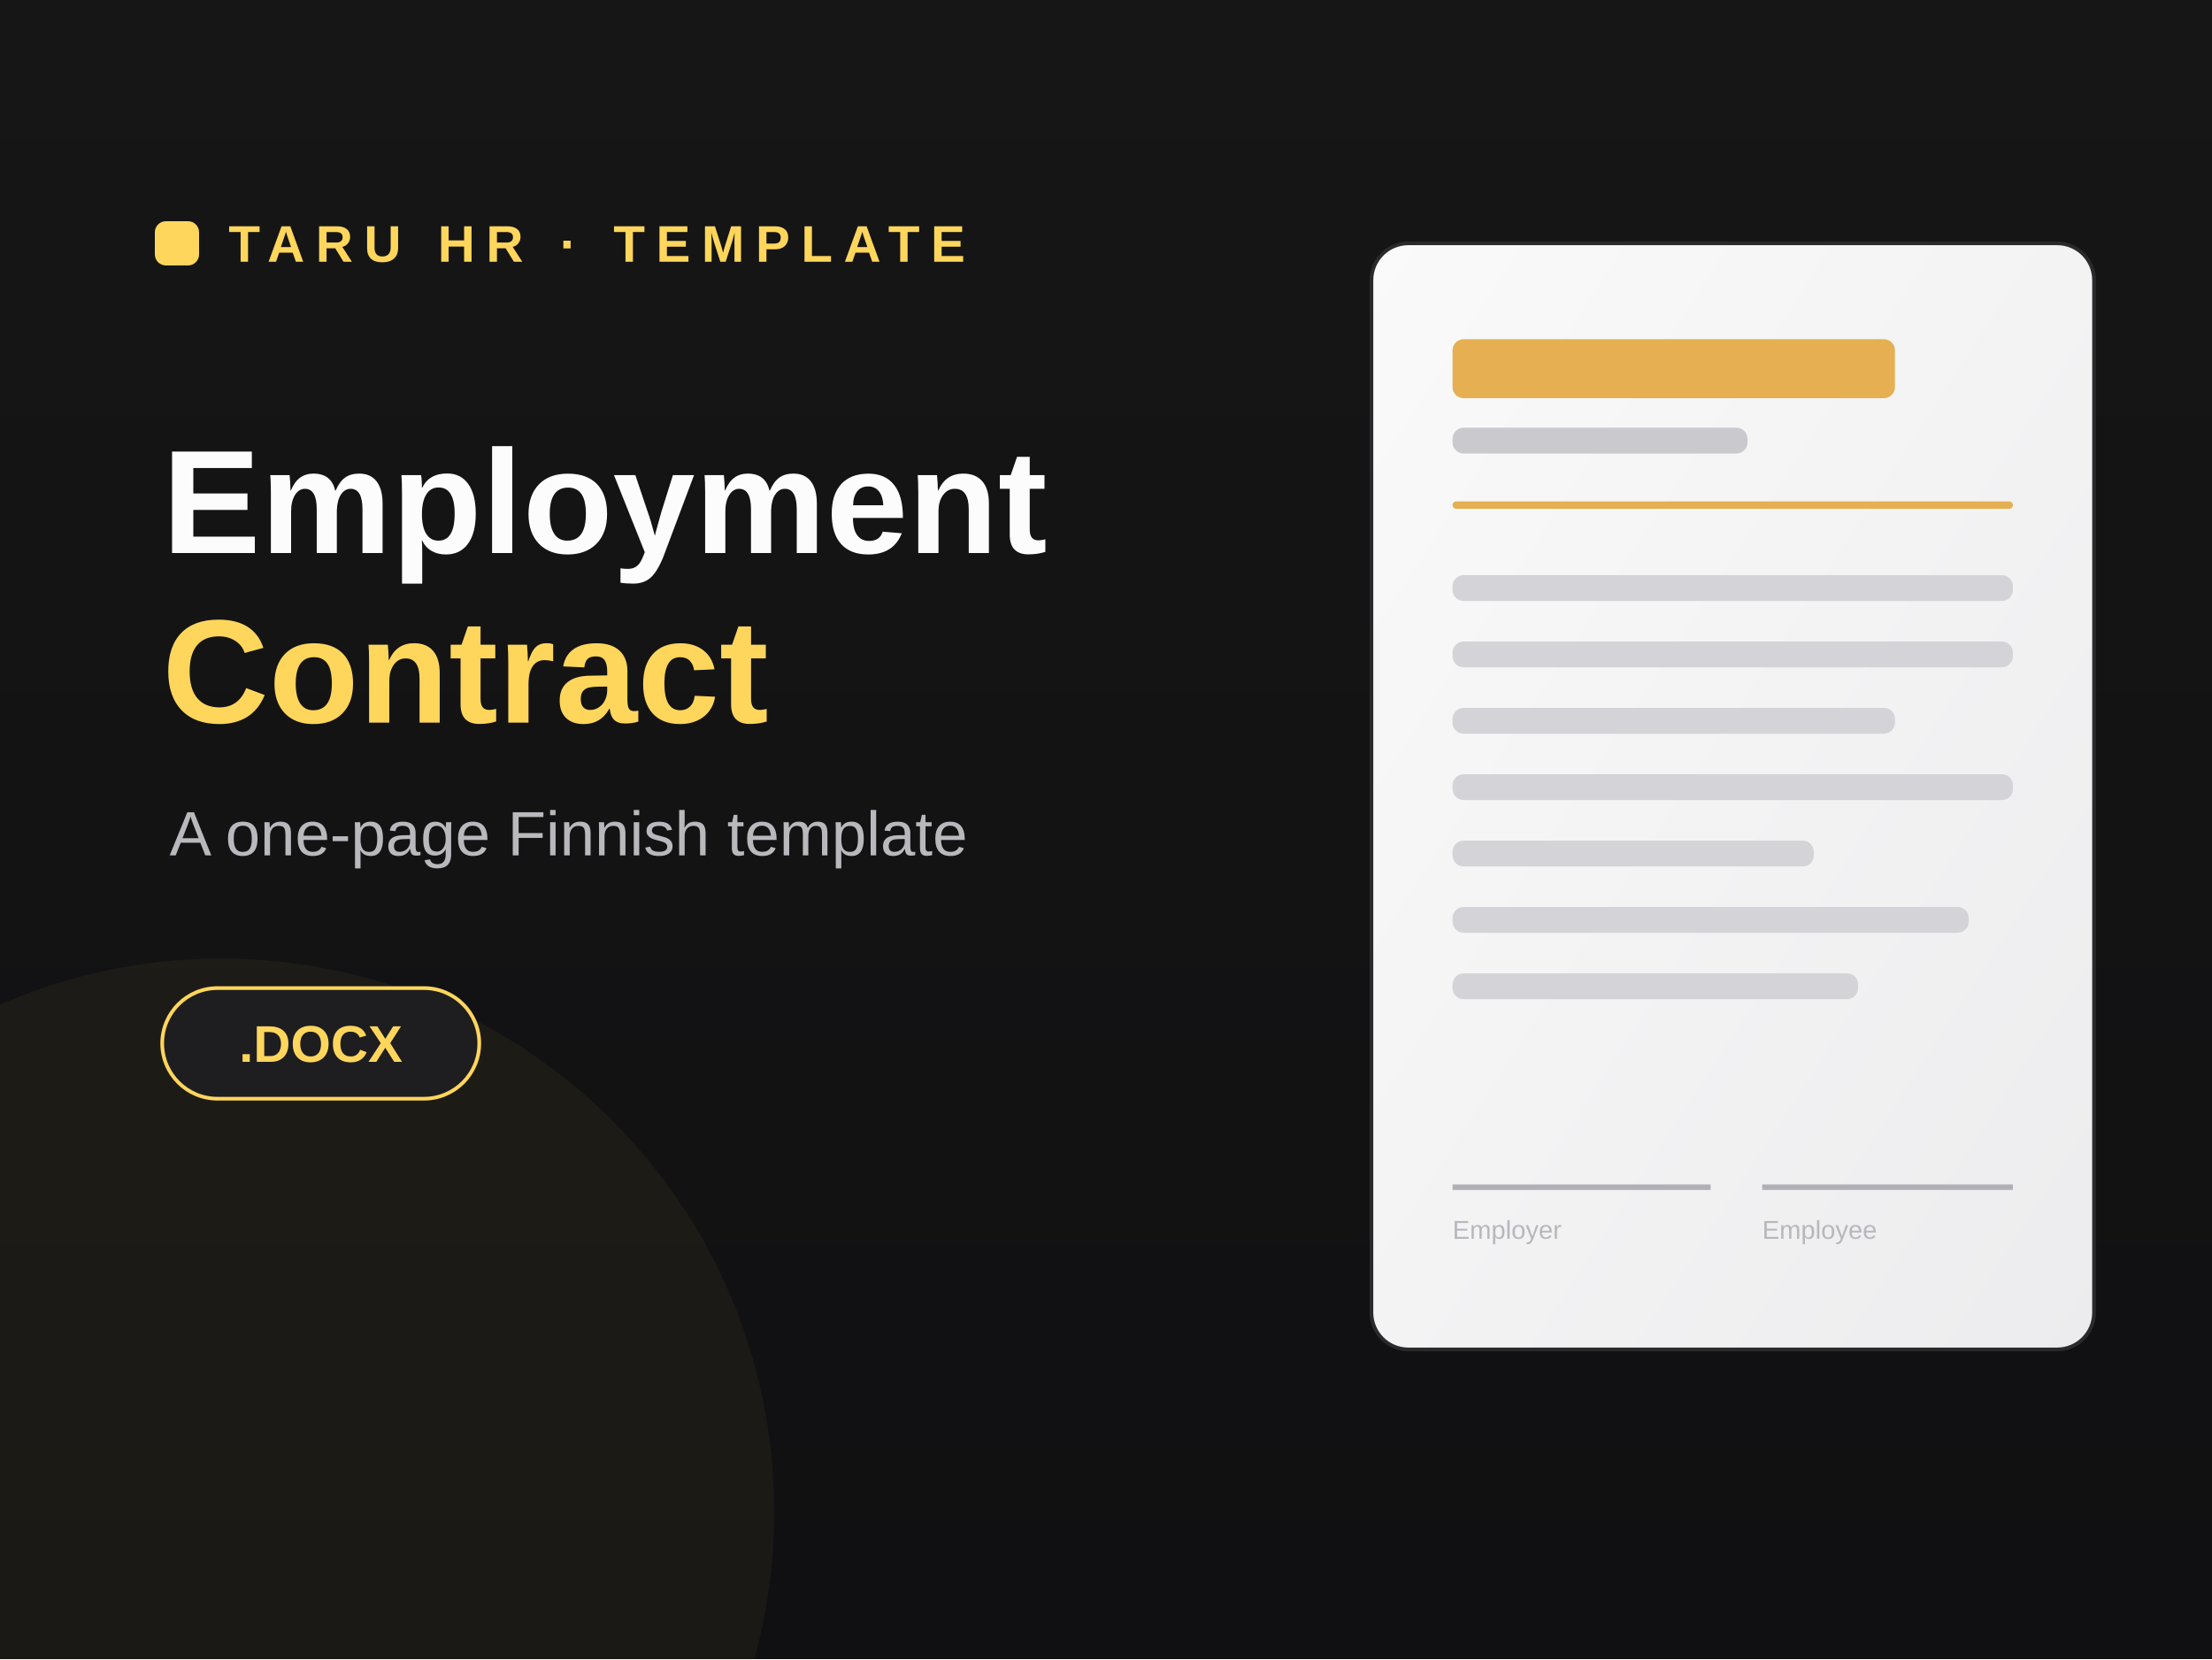
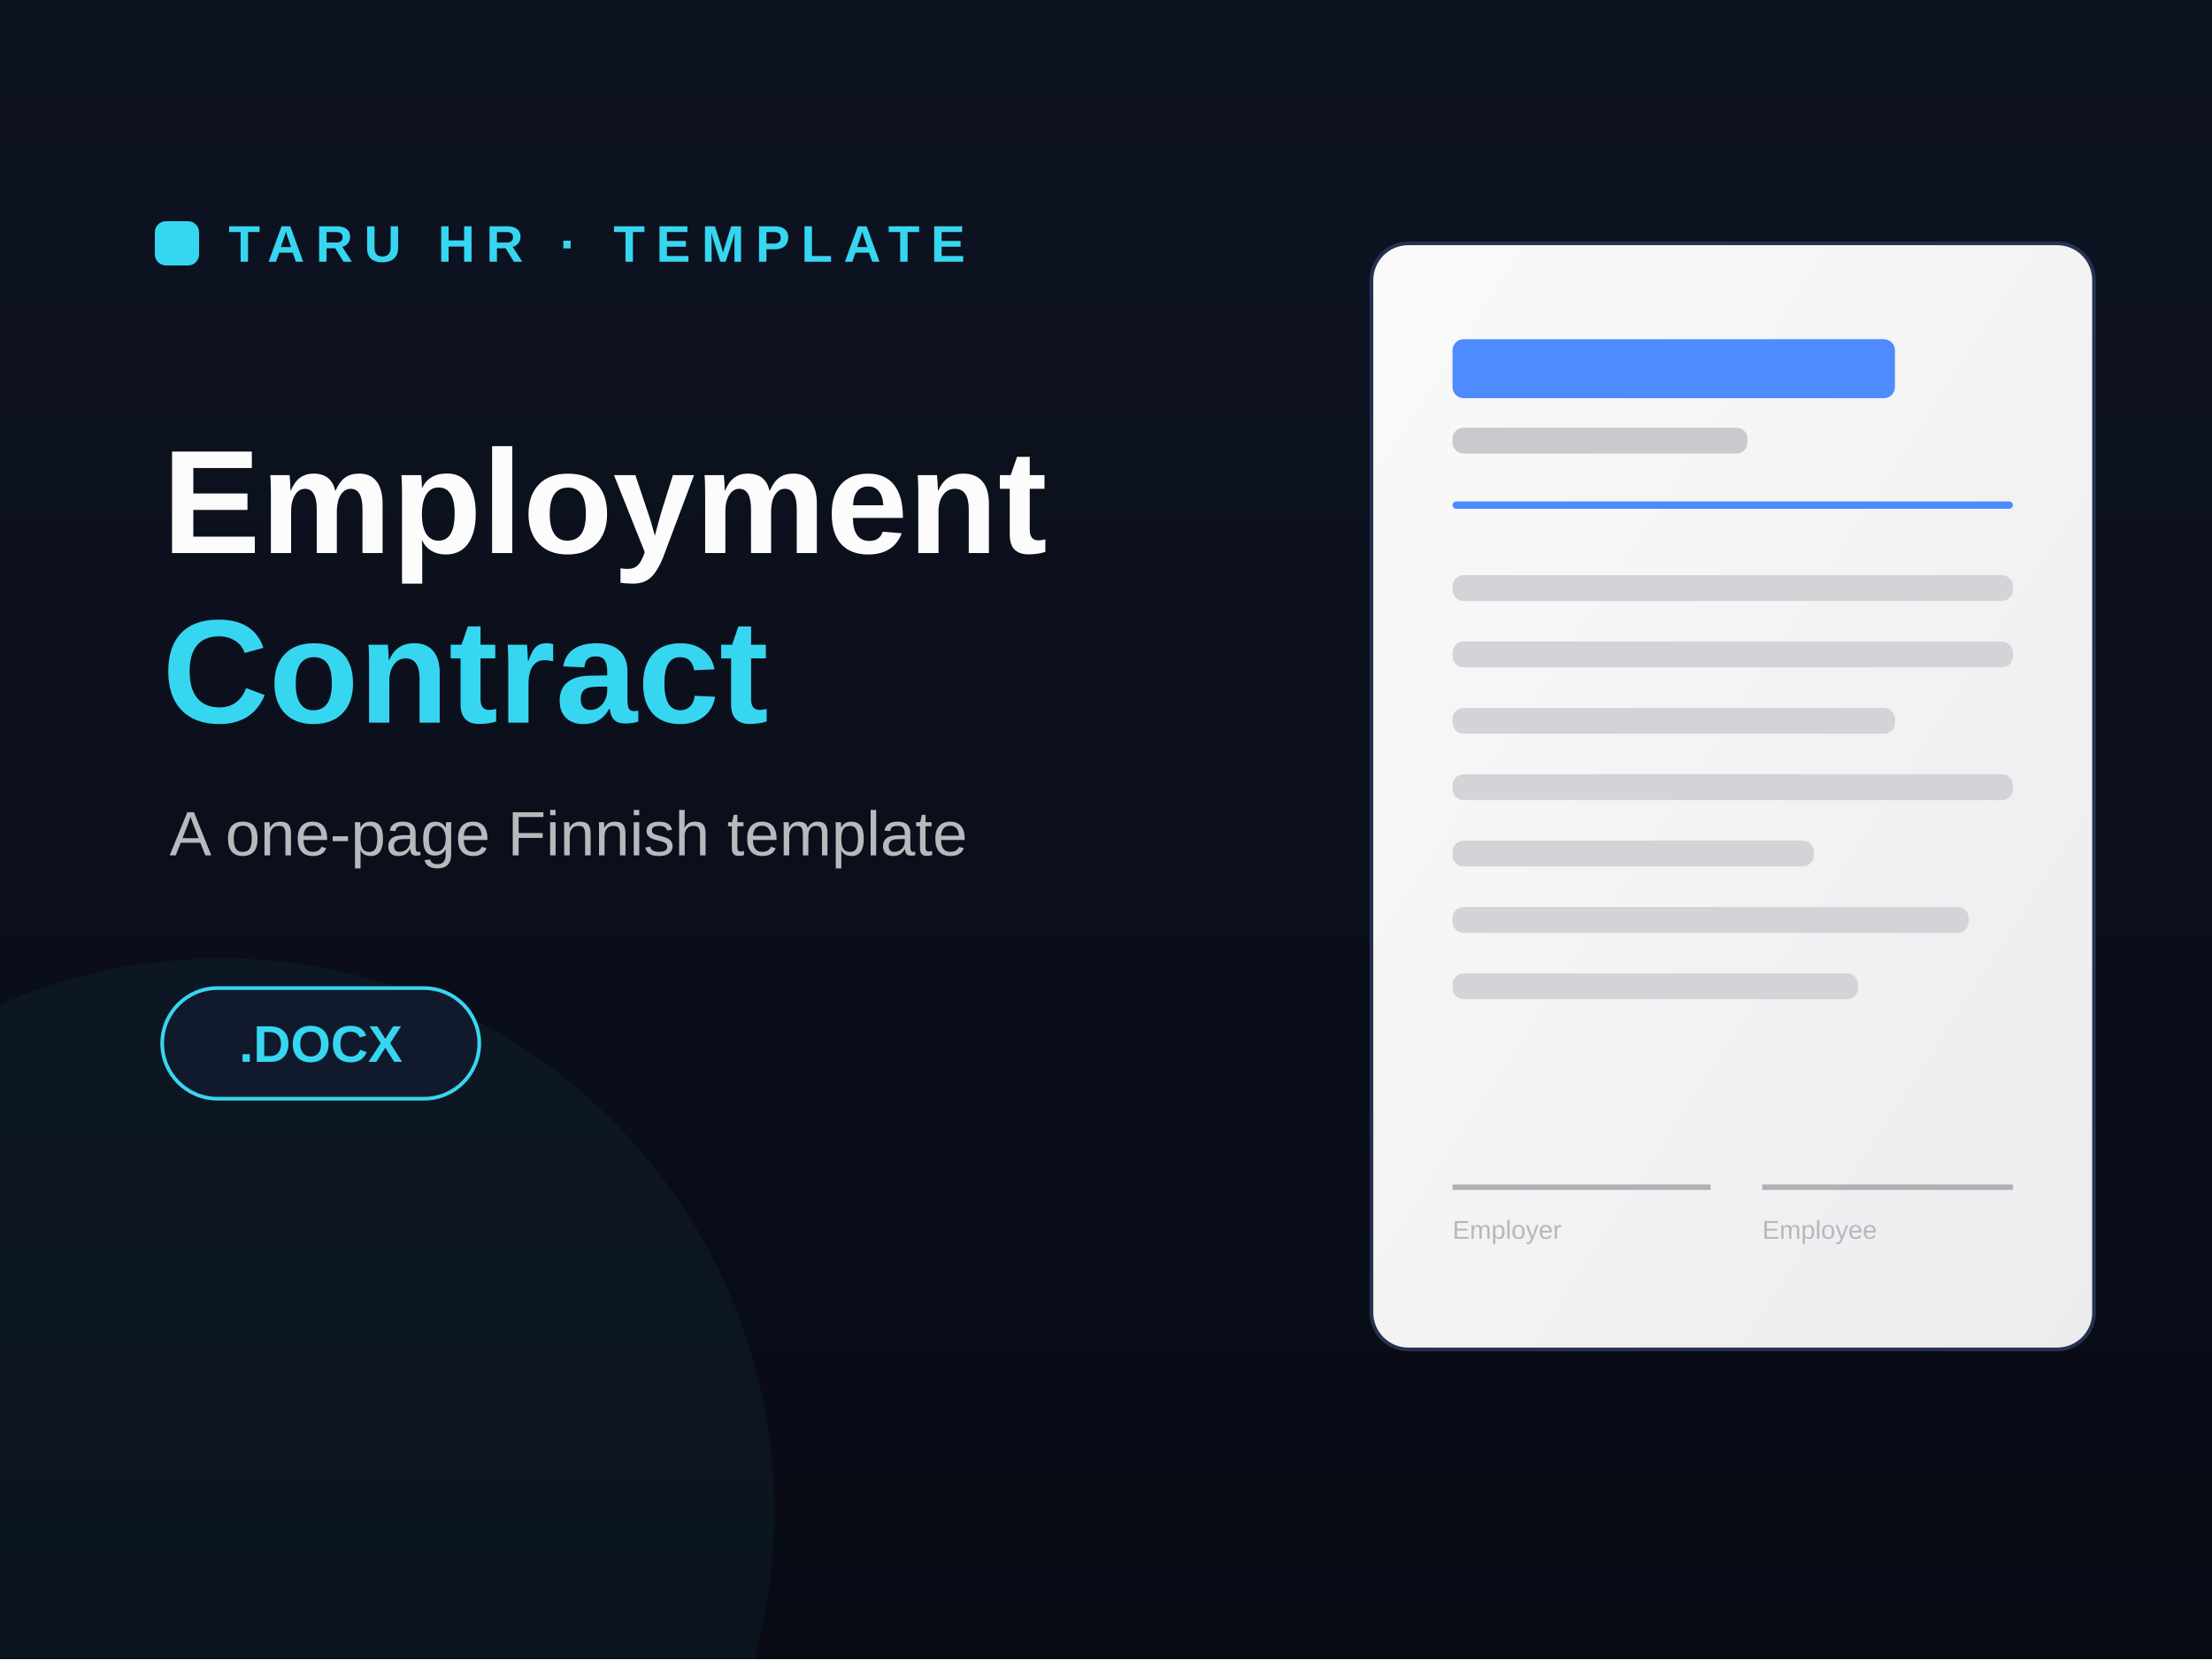
<svg xmlns="http://www.w3.org/2000/svg" viewBox="0 0 600 450" width="600" height="450" role="img" aria-label="Employment Contract Template — one-page Word document">
  <defs>
    <linearGradient id="bgc" x1="0" y1="0" x2="0" y2="1">
-       <stop offset="0" stop-color="#161616" />
-       <stop offset="1" stop-color="#101012" />
+       <stop offset="0" stop-color="#0E1322" />
+       <stop offset="1" stop-color="#080B14" />
    </linearGradient>
    <linearGradient id="pagec" x1="0" y1="0" x2="1" y2="1">
      <stop offset="0" stop-color="#FAFAFA" />
      <stop offset="1" stop-color="#ECECEE" />
    </linearGradient>
  </defs>
  <rect width="600" height="450" fill="url(#bgc)" />
-   <circle cx="60" cy="410" r="150" fill="#FFD65C" opacity="0.05" />
-   <rect x="42" y="60" width="12" height="12" rx="3" fill="#FFD65C" />
-   <text x="62" y="71" font-family="'Segoe UI','Poppins',Arial,sans-serif" font-size="14" font-weight="600" letter-spacing="3" fill="#FFD65C">TARU HR · TEMPLATE</text>
+   <circle cx="60" cy="410" r="150" fill="#37D6F0" opacity="0.05" />
+   <rect x="42" y="60" width="12" height="12" rx="3" fill="#37D6F0" />
+   <text x="62" y="71" font-family="'Segoe UI','Poppins',Arial,sans-serif" font-size="14" font-weight="600" letter-spacing="3" fill="#37D6F0">TARU HR · TEMPLATE</text>
  <text x="44" y="150" font-family="'Segoe UI','Poppins',Arial,sans-serif" font-size="40" font-weight="700" fill="#FCFCFC">Employment</text>
-   <text x="44" y="196" font-family="'Segoe UI','Poppins',Arial,sans-serif" font-size="40" font-weight="700" fill="#FFD65C">Contract</text>
+   <text x="44" y="196" font-family="'Segoe UI','Poppins',Arial,sans-serif" font-size="40" font-weight="700" fill="#37D6F0">Contract</text>
  <text x="46" y="232" font-family="'Segoe UI','Poppins',Arial,sans-serif" font-size="17" font-weight="300" fill="#B9B9BD">A one-page Finnish template</text>
  <g transform="translate(44,268)">
-     <rect x="0" y="0" width="86" height="30" rx="15" fill="#1e1e21" stroke="#FFD65C" />
-     <text x="43" y="20" text-anchor="middle" font-family="'Segoe UI',Arial,sans-serif" font-size="14" font-weight="600" fill="#FFD65C">.DOCX</text>
+     <rect x="0" y="0" width="86" height="30" rx="15" fill="#111A2C" stroke="#37D6F0" />
+     <text x="43" y="20" text-anchor="middle" font-family="'Segoe UI',Arial,sans-serif" font-size="14" font-weight="600" fill="#37D6F0">.DOCX</text>
  </g>
  <g transform="translate(372,66)">
-     <rect x="0" y="0" width="196" height="300" rx="10" fill="url(#pagec)" stroke="#2a2a2c" />
-     <rect x="22" y="26" width="120" height="16" rx="3" fill="#E5AF52" />
+     <rect x="0" y="0" width="196" height="300" rx="10" fill="url(#pagec)" stroke="#243250" />
+     <rect x="22" y="26" width="120" height="16" rx="3" fill="#4D8BFF" />
    <rect x="22" y="50" width="80" height="7" rx="3" fill="#C9C9CE" />
-     <rect x="22" y="70" width="152" height="2" rx="1" fill="#E5AF52" />
+     <rect x="22" y="70" width="152" height="2" rx="1" fill="#4D8BFF" />
    <g fill="#D3D3D8">
      <rect x="22" y="90" width="152" height="7" rx="3" />
      <rect x="22" y="108" width="152" height="7" rx="3" />
      <rect x="22" y="126" width="120" height="7" rx="3" />
      <rect x="22" y="144" width="152" height="7" rx="3" />
      <rect x="22" y="162" width="98" height="7" rx="3" />
      <rect x="22" y="180" width="140" height="7" rx="3" />
      <rect x="22" y="198" width="110" height="7" rx="3" />
    </g>
    <g stroke="#B0B0B6" stroke-width="1.5">
      <line x1="22" y1="256" x2="92" y2="256" />
      <line x1="106" y1="256" x2="174" y2="256" />
    </g>
    <g fill="#B7B7BD" font-family="'Segoe UI',Arial,sans-serif" font-size="7">
      <text x="22" y="270">Employer</text>
      <text x="106" y="270">Employee</text>
    </g>
  </g>
</svg>
